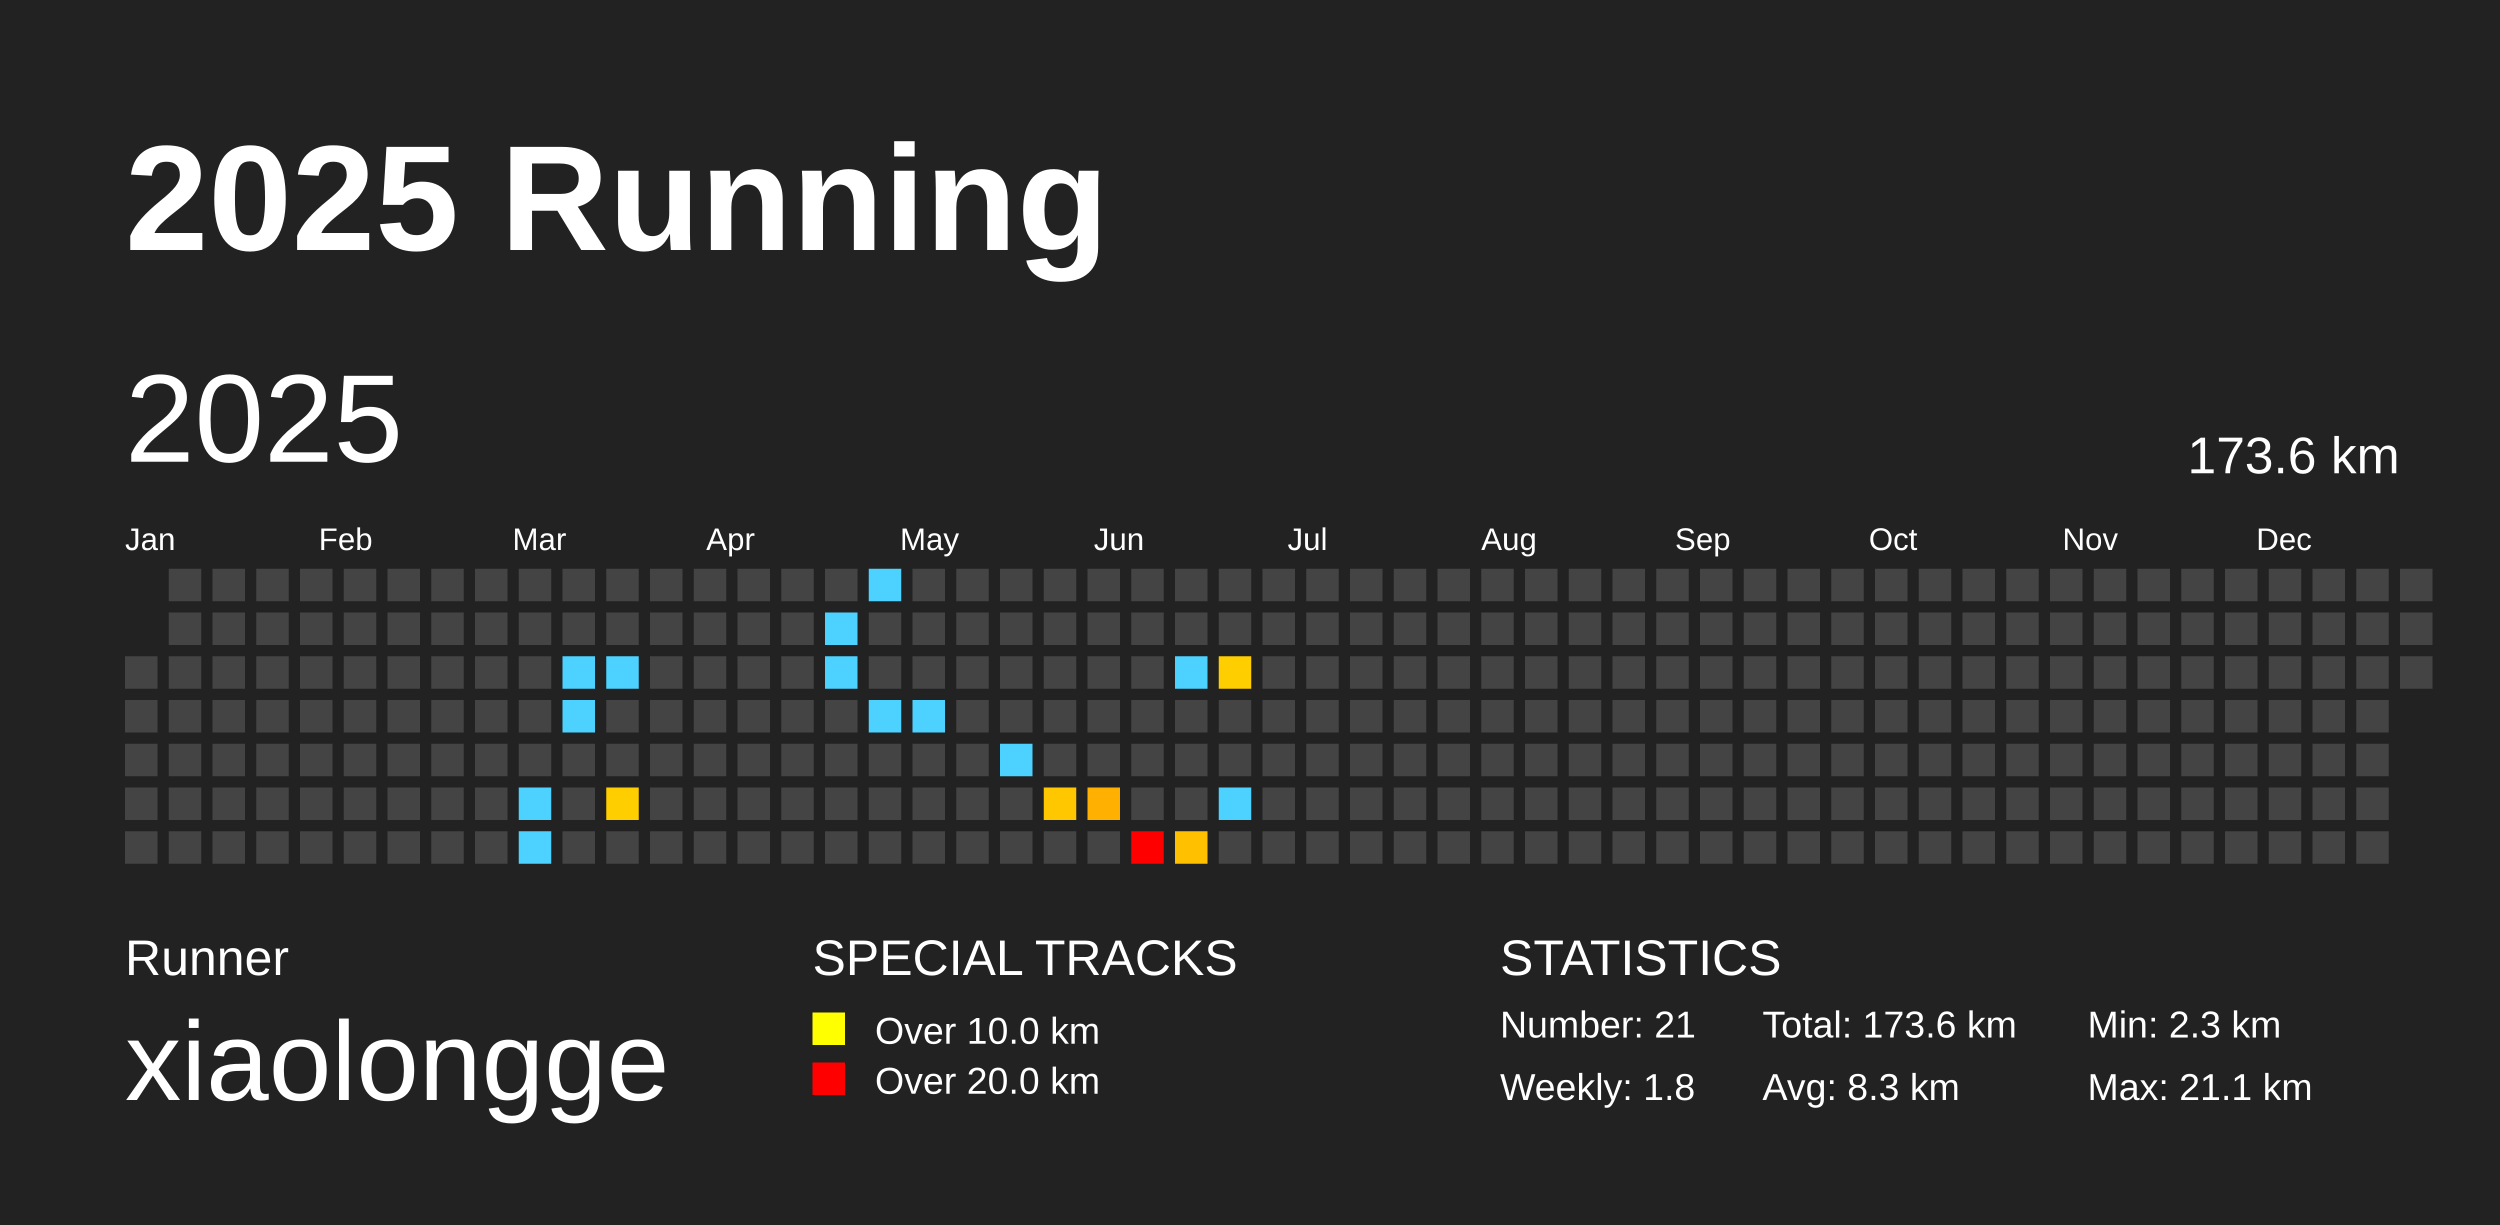
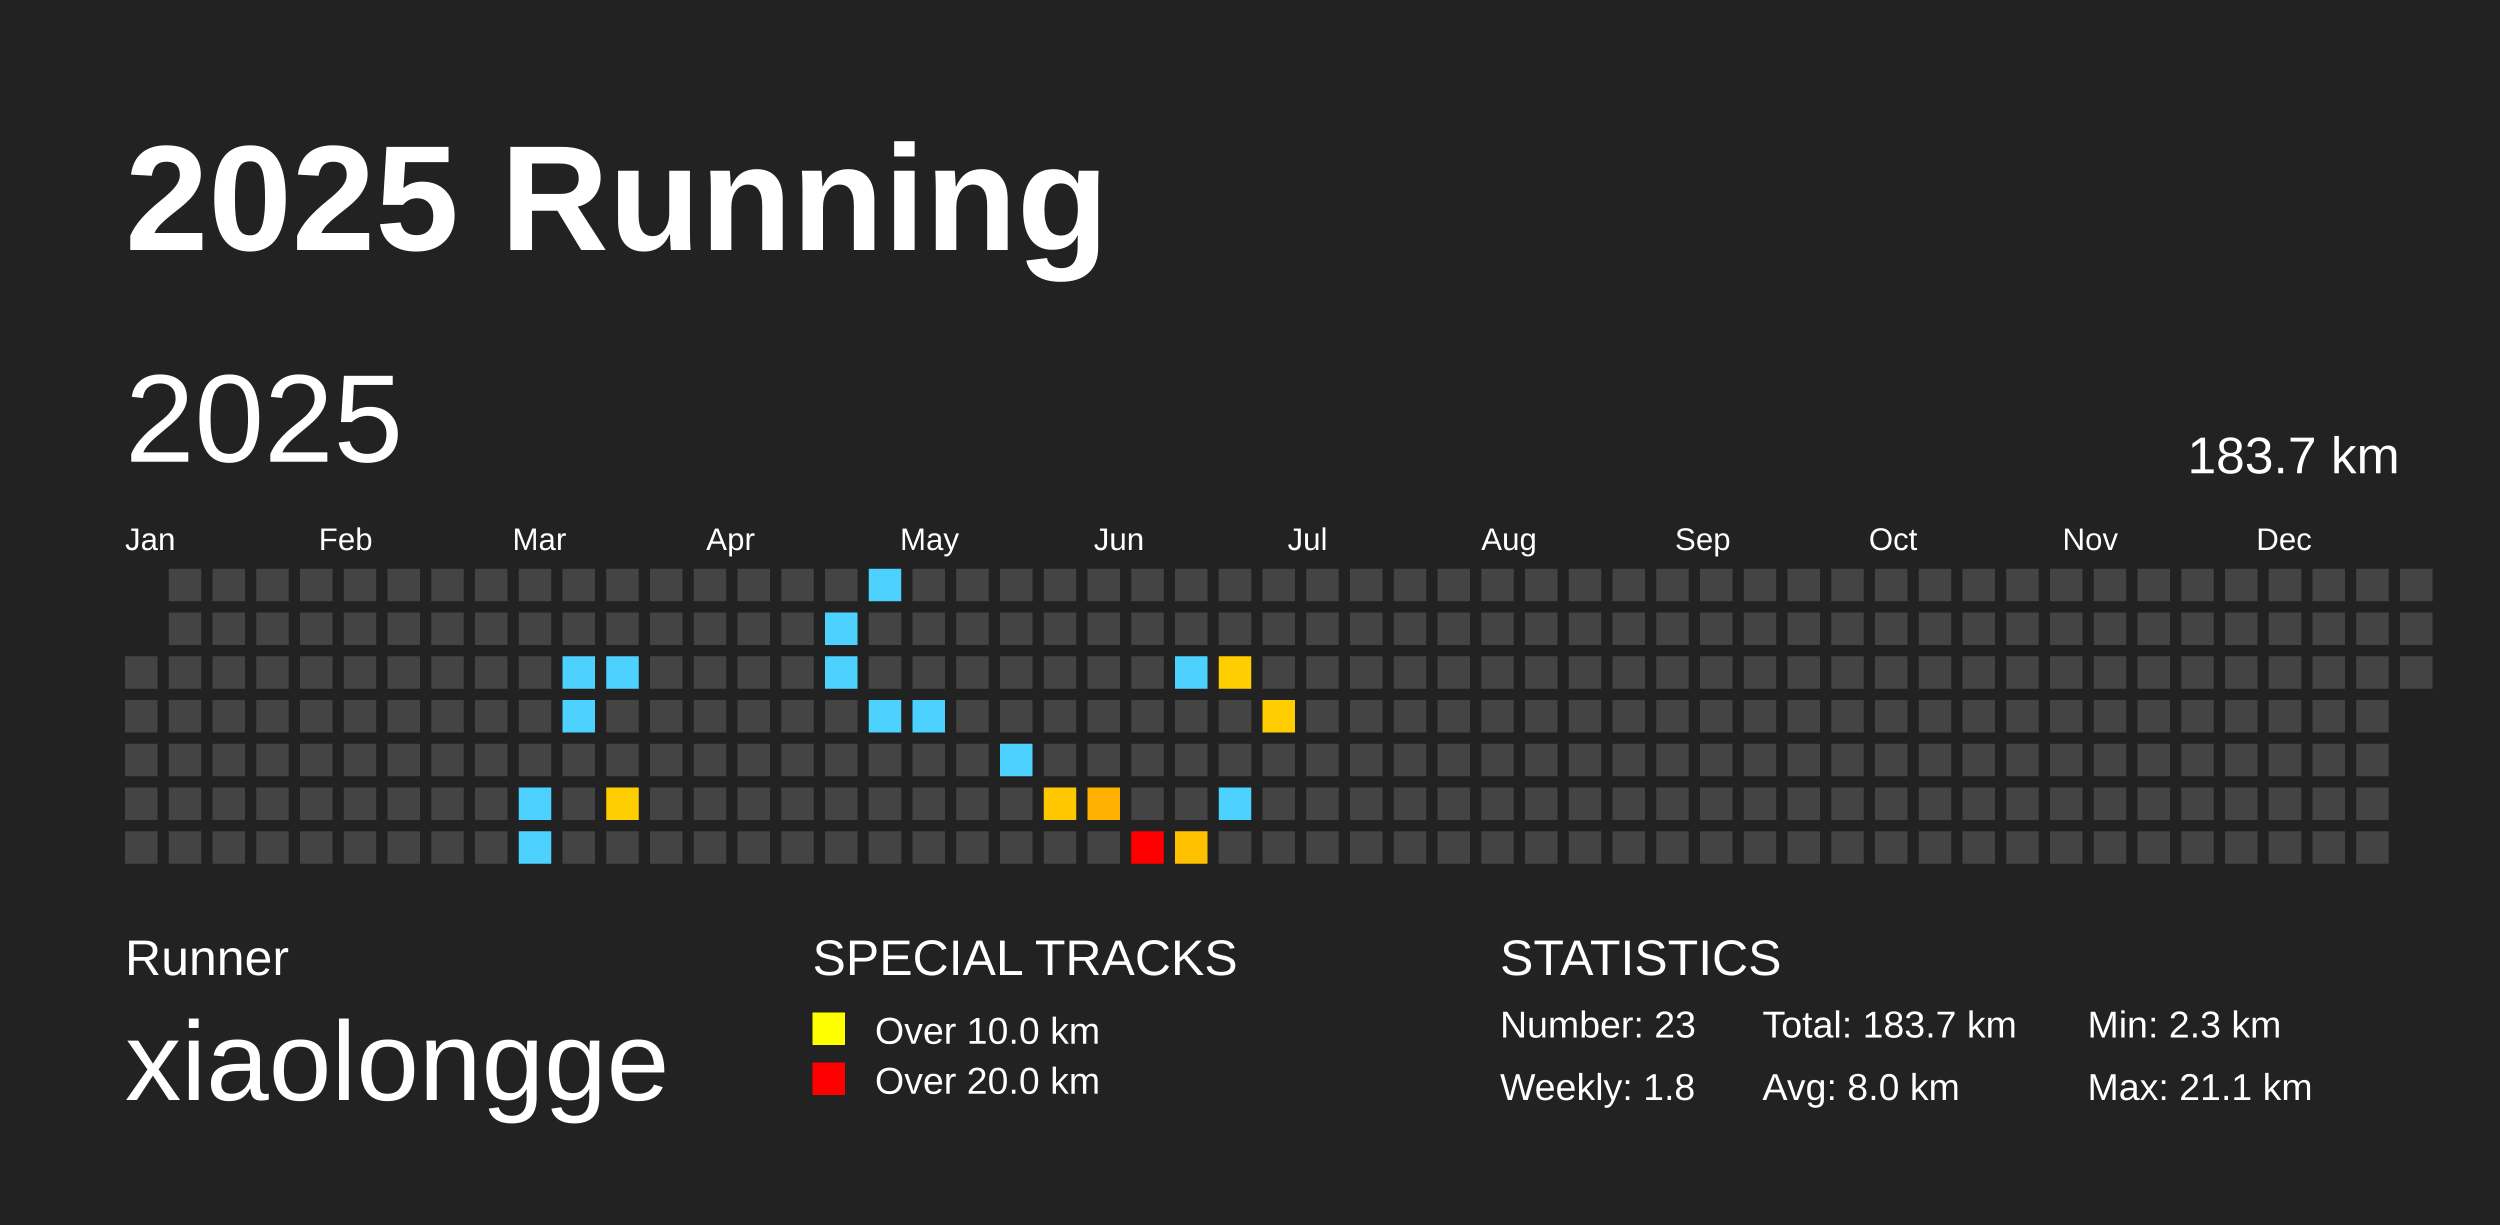
<svg xmlns="http://www.w3.org/2000/svg" baseProfile="full" height="98mm" version="1.1" viewBox="0,0,200,98" width="200mm">
  <defs />
  <rect fill="#222222" height="98" width="200" x="0" y="0" />
  <text fill="#FFFFFF" style="font-size:12px; font-family:Arial; font-weight:bold;" x="10" y="20">2025 Running</text>
  <text fill="#FFFFFF" style="font-size:4px; font-family:Arial" x="10" y="78">Runner</text>
  <text fill="#FFFFFF" style="font-size:9px; font-family:Arial" x="10" y="88">xiaolongge</text>
  <text fill="#FFFFFF" style="font-size:4px; font-family:Arial" x="65" y="78">SPECIAL TRACKS</text>
  <rect fill="yellow" height="2.6" width="2.6" x="65" y="81" />
  <text fill="#FFFFFF" style="font-size:3px; font-family:Arial" x="70" y="83.5">Over 10.0 km</text>
  <rect fill="red" height="2.6" width="2.6" x="65" y="85" />
  <text fill="#FFFFFF" style="font-size:3px; font-family:Arial" x="70" y="87.5">Over 20.0 km</text>
  <text fill="#FFFFFF" style="font-size:4px; font-family:Arial" x="120" y="78">STATISTICS</text>
-   <text fill="#FFFFFF" style="font-size:3px; font-family:Arial" x="120" y="83">Number: 21</text>
+   <text fill="#FFFFFF" style="font-size:3px; font-family:Arial" x="120" y="83">Number: 23</text>
  <text fill="#FFFFFF" style="font-size:3px; font-family:Arial" x="120" y="88">Weekly: 1.8</text>
-   <text fill="#FFFFFF" style="font-size:3px; font-family:Arial" x="141" y="83">Total: 173.6 km</text>
-   <text fill="#FFFFFF" style="font-size:3px; font-family:Arial" x="141" y="88">Avg: 8.3 km</text>
+   <text fill="#FFFFFF" style="font-size:3px; font-family:Arial" x="141" y="83">Total: 183.7 km</text>
+   <text fill="#FFFFFF" style="font-size:3px; font-family:Arial" x="141" y="88">Avg: 8.0 km</text>
  <text fill="#FFFFFF" style="font-size:3px; font-family:Arial" x="167" y="83">Min: 2.3 km</text>
  <text fill="#FFFFFF" style="font-size:3px; font-family:Arial" x="167" y="88">Max: 21.1 km</text>
  <text dominant-baseline="hanging" fill="#FFFFFF" style="font-size:10.0px; font-family:Arial;" x="10" y="30">2025</text>
-   <text dominant-baseline="hanging" fill="#FFFFFF" style="font-size:4.125px; font-family:Arial;" x="175" y="35">173.6 km</text>
+   <text dominant-baseline="hanging" fill="#FFFFFF" style="font-size:4.125px; font-family:Arial;" x="175" y="35">183.7 km</text>
  <text fill="#FFFFFF" style="font-size:2.5px; font-family:Arial" x="10.0" y="44">Jan</text>
  <text fill="#FFFFFF" style="font-size:2.5px; font-family:Arial" x="25.5" y="44">Feb</text>
  <text fill="#FFFFFF" style="font-size:2.5px; font-family:Arial" x="41.0" y="44">Mar</text>
  <text fill="#FFFFFF" style="font-size:2.5px; font-family:Arial" x="56.5" y="44">Apr</text>
  <text fill="#FFFFFF" style="font-size:2.5px; font-family:Arial" x="72.0" y="44">May</text>
  <text fill="#FFFFFF" style="font-size:2.5px; font-family:Arial" x="87.5" y="44">Jun</text>
  <text fill="#FFFFFF" style="font-size:2.5px; font-family:Arial" x="103.0" y="44">Jul</text>
  <text fill="#FFFFFF" style="font-size:2.5px; font-family:Arial" x="118.5" y="44">Aug</text>
  <text fill="#FFFFFF" style="font-size:2.5px; font-family:Arial" x="134.0" y="44">Sep</text>
  <text fill="#FFFFFF" style="font-size:2.5px; font-family:Arial" x="149.5" y="44">Oct</text>
  <text fill="#FFFFFF" style="font-size:2.5px; font-family:Arial" x="165.0" y="44">Nov</text>
  <text fill="#FFFFFF" style="font-size:2.5px; font-family:Arial" x="180.5" y="44">Dec</text>
  <rect fill="#444444" height="2.6" width="2.6" x="10.0" y="52.5" />
  <rect fill="#444444" height="2.6" width="2.6" x="10.0" y="56.0" />
  <rect fill="#444444" height="2.6" width="2.6" x="10.0" y="59.5" />
  <rect fill="#444444" height="2.6" width="2.6" x="10.0" y="63.0" />
  <rect fill="#444444" height="2.6" width="2.6" x="10.0" y="66.5" />
  <rect fill="#444444" height="2.6" width="2.6" x="13.5" y="45.5" />
  <rect fill="#444444" height="2.6" width="2.6" x="13.5" y="49.0" />
  <rect fill="#444444" height="2.6" width="2.6" x="13.5" y="52.5" />
  <rect fill="#444444" height="2.6" width="2.6" x="13.5" y="56.0" />
  <rect fill="#444444" height="2.6" width="2.6" x="13.5" y="59.5" />
  <rect fill="#444444" height="2.6" width="2.6" x="13.5" y="63.0" />
  <rect fill="#444444" height="2.6" width="2.6" x="13.5" y="66.5" />
  <rect fill="#444444" height="2.6" width="2.6" x="17.0" y="45.5" />
  <rect fill="#444444" height="2.6" width="2.6" x="17.0" y="49.0" />
  <rect fill="#444444" height="2.6" width="2.6" x="17.0" y="52.5" />
  <rect fill="#444444" height="2.6" width="2.6" x="17.0" y="56.0" />
  <rect fill="#444444" height="2.6" width="2.6" x="17.0" y="59.5" />
  <rect fill="#444444" height="2.6" width="2.6" x="17.0" y="63.0" />
  <rect fill="#444444" height="2.6" width="2.6" x="17.0" y="66.5" />
  <rect fill="#444444" height="2.6" width="2.6" x="20.5" y="45.5" />
  <rect fill="#444444" height="2.6" width="2.6" x="20.5" y="49.0" />
  <rect fill="#444444" height="2.6" width="2.6" x="20.5" y="52.5" />
  <rect fill="#444444" height="2.6" width="2.6" x="20.5" y="56.0" />
  <rect fill="#444444" height="2.6" width="2.6" x="20.5" y="59.5" />
  <rect fill="#444444" height="2.6" width="2.6" x="20.5" y="63.0" />
  <rect fill="#444444" height="2.6" width="2.6" x="20.5" y="66.5" />
  <rect fill="#444444" height="2.6" width="2.6" x="24.0" y="45.5" />
  <rect fill="#444444" height="2.6" width="2.6" x="24.0" y="49.0" />
  <rect fill="#444444" height="2.6" width="2.6" x="24.0" y="52.5" />
  <rect fill="#444444" height="2.6" width="2.6" x="24.0" y="56.0" />
  <rect fill="#444444" height="2.6" width="2.6" x="24.0" y="59.5" />
  <rect fill="#444444" height="2.6" width="2.6" x="24.0" y="63.0" />
  <rect fill="#444444" height="2.6" width="2.6" x="24.0" y="66.5" />
  <rect fill="#444444" height="2.6" width="2.6" x="27.5" y="45.5" />
  <rect fill="#444444" height="2.6" width="2.6" x="27.5" y="49.0" />
  <rect fill="#444444" height="2.6" width="2.6" x="27.5" y="52.5" />
  <rect fill="#444444" height="2.6" width="2.6" x="27.5" y="56.0" />
  <rect fill="#444444" height="2.6" width="2.6" x="27.5" y="59.5" />
  <rect fill="#444444" height="2.6" width="2.6" x="27.5" y="63.0" />
  <rect fill="#444444" height="2.6" width="2.6" x="27.5" y="66.5" />
  <rect fill="#444444" height="2.6" width="2.6" x="31.0" y="45.5" />
  <rect fill="#444444" height="2.6" width="2.6" x="31.0" y="49.0" />
  <rect fill="#444444" height="2.6" width="2.6" x="31.0" y="52.5" />
  <rect fill="#444444" height="2.6" width="2.6" x="31.0" y="56.0" />
  <rect fill="#444444" height="2.6" width="2.6" x="31.0" y="59.5" />
  <rect fill="#444444" height="2.6" width="2.6" x="31.0" y="63.0" />
  <rect fill="#444444" height="2.6" width="2.6" x="31.0" y="66.5" />
  <rect fill="#444444" height="2.6" width="2.6" x="34.5" y="45.5" />
  <rect fill="#444444" height="2.6" width="2.6" x="34.5" y="49.0" />
  <rect fill="#444444" height="2.6" width="2.6" x="34.5" y="52.5" />
  <rect fill="#444444" height="2.6" width="2.6" x="34.5" y="56.0" />
  <rect fill="#444444" height="2.6" width="2.6" x="34.5" y="59.5" />
  <rect fill="#444444" height="2.6" width="2.6" x="34.5" y="63.0" />
  <rect fill="#444444" height="2.6" width="2.6" x="34.5" y="66.5" />
  <rect fill="#444444" height="2.6" width="2.6" x="38.0" y="45.5" />
  <rect fill="#444444" height="2.6" width="2.6" x="38.0" y="49.0" />
  <rect fill="#444444" height="2.6" width="2.6" x="38.0" y="52.5" />
  <rect fill="#444444" height="2.6" width="2.6" x="38.0" y="56.0" />
  <rect fill="#444444" height="2.6" width="2.6" x="38.0" y="59.5" />
  <rect fill="#444444" height="2.6" width="2.6" x="38.0" y="63.0" />
  <rect fill="#444444" height="2.6" width="2.6" x="38.0" y="66.5" />
  <rect fill="#444444" height="2.6" width="2.6" x="41.5" y="45.5" />
  <rect fill="#444444" height="2.6" width="2.6" x="41.5" y="49.0" />
  <rect fill="#444444" height="2.6" width="2.6" x="41.5" y="52.5" />
  <rect fill="#444444" height="2.6" width="2.6" x="41.5" y="56.0" />
  <rect fill="#444444" height="2.6" width="2.6" x="41.5" y="59.5" />
  <rect fill="#4dd2ff" height="2.6" width="2.6" x="41.5" y="63.0" />
  <rect fill="#4dd2ff" height="2.6" width="2.6" x="41.5" y="66.5" />
  <rect fill="#444444" height="2.6" width="2.6" x="45.0" y="45.5" />
  <rect fill="#444444" height="2.6" width="2.6" x="45.0" y="49.0" />
  <rect fill="#4dd2ff" height="2.6" width="2.6" x="45.0" y="52.5" />
  <rect fill="#4dd2ff" height="2.6" width="2.6" x="45.0" y="56.0" />
  <rect fill="#444444" height="2.6" width="2.6" x="45.0" y="59.5" />
  <rect fill="#444444" height="2.6" width="2.6" x="45.0" y="63.0" />
  <rect fill="#444444" height="2.6" width="2.6" x="45.0" y="66.5" />
  <rect fill="#444444" height="2.6" width="2.6" x="48.5" y="45.5" />
  <rect fill="#444444" height="2.6" width="2.6" x="48.5" y="49.0" />
  <rect fill="#4dd2ff" height="2.6" width="2.6" x="48.5" y="52.5" />
  <rect fill="#444444" height="2.6" width="2.6" x="48.5" y="56.0" />
  <rect fill="#444444" height="2.6" width="2.6" x="48.5" y="59.5" />
  <rect fill="#ffce00" height="2.6" width="2.6" x="48.5" y="63.0" />
  <rect fill="#444444" height="2.6" width="2.6" x="48.5" y="66.5" />
  <rect fill="#444444" height="2.6" width="2.6" x="52.0" y="45.5" />
  <rect fill="#444444" height="2.6" width="2.6" x="52.0" y="49.0" />
  <rect fill="#444444" height="2.6" width="2.6" x="52.0" y="52.5" />
  <rect fill="#444444" height="2.6" width="2.6" x="52.0" y="56.0" />
  <rect fill="#444444" height="2.6" width="2.6" x="52.0" y="59.5" />
  <rect fill="#444444" height="2.6" width="2.6" x="52.0" y="63.0" />
  <rect fill="#444444" height="2.6" width="2.6" x="52.0" y="66.5" />
  <rect fill="#444444" height="2.6" width="2.6" x="55.5" y="45.5" />
  <rect fill="#444444" height="2.6" width="2.6" x="55.5" y="49.0" />
  <rect fill="#444444" height="2.6" width="2.6" x="55.5" y="52.5" />
  <rect fill="#444444" height="2.6" width="2.6" x="55.5" y="56.0" />
  <rect fill="#444444" height="2.6" width="2.6" x="55.5" y="59.5" />
  <rect fill="#444444" height="2.6" width="2.6" x="55.5" y="63.0" />
  <rect fill="#444444" height="2.6" width="2.6" x="55.5" y="66.5" />
  <rect fill="#444444" height="2.6" width="2.6" x="59.0" y="45.5" />
  <rect fill="#444444" height="2.6" width="2.6" x="59.0" y="49.0" />
  <rect fill="#444444" height="2.6" width="2.6" x="59.0" y="52.5" />
  <rect fill="#444444" height="2.6" width="2.6" x="59.0" y="56.0" />
  <rect fill="#444444" height="2.6" width="2.6" x="59.0" y="59.5" />
  <rect fill="#444444" height="2.6" width="2.6" x="59.0" y="63.0" />
  <rect fill="#444444" height="2.6" width="2.6" x="59.0" y="66.5" />
  <rect fill="#444444" height="2.6" width="2.6" x="62.5" y="45.5" />
  <rect fill="#444444" height="2.6" width="2.6" x="62.5" y="49.0" />
  <rect fill="#444444" height="2.6" width="2.6" x="62.5" y="52.5" />
  <rect fill="#444444" height="2.6" width="2.6" x="62.5" y="56.0" />
  <rect fill="#444444" height="2.6" width="2.6" x="62.5" y="59.5" />
  <rect fill="#444444" height="2.6" width="2.6" x="62.5" y="63.0" />
  <rect fill="#444444" height="2.6" width="2.6" x="62.5" y="66.5" />
  <rect fill="#444444" height="2.6" width="2.6" x="66.0" y="45.5" />
  <rect fill="#4dd2ff" height="2.6" width="2.6" x="66.0" y="49.0" />
  <rect fill="#4dd2ff" height="2.6" width="2.6" x="66.0" y="52.5" />
  <rect fill="#444444" height="2.6" width="2.6" x="66.0" y="56.0" />
  <rect fill="#444444" height="2.6" width="2.6" x="66.0" y="59.5" />
  <rect fill="#444444" height="2.6" width="2.6" x="66.0" y="63.0" />
  <rect fill="#444444" height="2.6" width="2.6" x="66.0" y="66.5" />
  <rect fill="#4dd2ff" height="2.6" width="2.6" x="69.5" y="45.5" />
  <rect fill="#444444" height="2.6" width="2.6" x="69.5" y="49.0" />
  <rect fill="#444444" height="2.6" width="2.6" x="69.5" y="52.5" />
  <rect fill="#4dd2ff" height="2.6" width="2.6" x="69.5" y="56.0" />
  <rect fill="#444444" height="2.6" width="2.6" x="69.5" y="59.5" />
  <rect fill="#444444" height="2.6" width="2.6" x="69.5" y="63.0" />
  <rect fill="#444444" height="2.6" width="2.6" x="69.5" y="66.5" />
  <rect fill="#444444" height="2.6" width="2.6" x="73.0" y="45.5" />
  <rect fill="#444444" height="2.6" width="2.6" x="73.0" y="49.0" />
  <rect fill="#444444" height="2.6" width="2.6" x="73.0" y="52.5" />
  <rect fill="#4dd2ff" height="2.6" width="2.6" x="73.0" y="56.0" />
  <rect fill="#444444" height="2.6" width="2.6" x="73.0" y="59.5" />
  <rect fill="#444444" height="2.6" width="2.6" x="73.0" y="63.0" />
  <rect fill="#444444" height="2.6" width="2.6" x="73.0" y="66.5" />
  <rect fill="#444444" height="2.6" width="2.6" x="76.5" y="45.5" />
  <rect fill="#444444" height="2.6" width="2.6" x="76.5" y="49.0" />
  <rect fill="#444444" height="2.6" width="2.6" x="76.5" y="52.5" />
  <rect fill="#444444" height="2.6" width="2.6" x="76.5" y="56.0" />
  <rect fill="#444444" height="2.6" width="2.6" x="76.5" y="59.5" />
  <rect fill="#444444" height="2.6" width="2.6" x="76.5" y="63.0" />
  <rect fill="#444444" height="2.6" width="2.6" x="76.5" y="66.5" />
  <rect fill="#444444" height="2.6" width="2.6" x="80.0" y="45.5" />
  <rect fill="#444444" height="2.6" width="2.6" x="80.0" y="49.0" />
  <rect fill="#444444" height="2.6" width="2.6" x="80.0" y="52.5" />
  <rect fill="#444444" height="2.6" width="2.6" x="80.0" y="56.0" />
  <rect fill="#4dd2ff" height="2.6" width="2.6" x="80.0" y="59.5" />
  <rect fill="#444444" height="2.6" width="2.6" x="80.0" y="63.0" />
  <rect fill="#444444" height="2.6" width="2.6" x="80.0" y="66.5" />
  <rect fill="#444444" height="2.6" width="2.6" x="83.5" y="45.5" />
  <rect fill="#444444" height="2.6" width="2.6" x="83.5" y="49.0" />
  <rect fill="#444444" height="2.6" width="2.6" x="83.5" y="52.5" />
  <rect fill="#444444" height="2.6" width="2.6" x="83.5" y="56.0" />
  <rect fill="#444444" height="2.6" width="2.6" x="83.5" y="59.5" />
  <rect fill="#ffc700" height="2.6" width="2.6" x="83.5" y="63.0" />
  <rect fill="#444444" height="2.6" width="2.6" x="83.5" y="66.5" />
  <rect fill="#444444" height="2.6" width="2.6" x="87.0" y="45.5" />
  <rect fill="#444444" height="2.6" width="2.6" x="87.0" y="49.0" />
  <rect fill="#444444" height="2.6" width="2.6" x="87.0" y="52.5" />
  <rect fill="#444444" height="2.6" width="2.6" x="87.0" y="56.0" />
  <rect fill="#444444" height="2.6" width="2.6" x="87.0" y="59.5" />
  <rect fill="#ffb000" height="2.6" width="2.6" x="87.0" y="63.0" />
  <rect fill="#444444" height="2.6" width="2.6" x="87.0" y="66.5" />
  <rect fill="#444444" height="2.6" width="2.6" x="90.5" y="45.5" />
  <rect fill="#444444" height="2.6" width="2.6" x="90.5" y="49.0" />
  <rect fill="#444444" height="2.6" width="2.6" x="90.5" y="52.5" />
  <rect fill="#444444" height="2.6" width="2.6" x="90.5" y="56.0" />
  <rect fill="#444444" height="2.6" width="2.6" x="90.5" y="59.5" />
  <rect fill="#444444" height="2.6" width="2.6" x="90.5" y="63.0" />
  <rect fill="red" height="2.6" width="2.6" x="90.5" y="66.5" />
  <rect fill="#444444" height="2.6" width="2.6" x="94.0" y="45.5" />
  <rect fill="#444444" height="2.6" width="2.6" x="94.0" y="49.0" />
  <rect fill="#4dd2ff" height="2.6" width="2.6" x="94.0" y="52.5" />
  <rect fill="#444444" height="2.6" width="2.6" x="94.0" y="56.0" />
  <rect fill="#444444" height="2.6" width="2.6" x="94.0" y="59.5" />
  <rect fill="#444444" height="2.6" width="2.6" x="94.0" y="63.0" />
  <rect fill="#ffc000" height="2.6" width="2.6" x="94.0" y="66.5" />
  <rect fill="#444444" height="2.6" width="2.6" x="97.5" y="45.5" />
  <rect fill="#444444" height="2.6" width="2.6" x="97.5" y="49.0" />
  <rect fill="#ffce00" height="2.6" width="2.6" x="97.5" y="52.5" />
  <rect fill="#444444" height="2.6" width="2.6" x="97.5" y="56.0" />
  <rect fill="#444444" height="2.6" width="2.6" x="97.5" y="59.5" />
  <rect fill="#4dd2ff" height="2.6" width="2.6" x="97.5" y="63.0" />
  <rect fill="#444444" height="2.6" width="2.6" x="97.5" y="66.5" />
  <rect fill="#444444" height="2.6" width="2.6" x="101.0" y="45.5" />
  <rect fill="#444444" height="2.6" width="2.6" x="101.0" y="49.0" />
  <rect fill="#444444" height="2.6" width="2.6" x="101.0" y="52.5" />
-   <rect fill="#444444" height="2.6" width="2.6" x="101.0" y="56.0" />
+   <rect fill="#ffcd00" height="2.6" width="2.6" x="101.0" y="56.0" />
  <rect fill="#444444" height="2.6" width="2.6" x="101.0" y="59.5" />
  <rect fill="#444444" height="2.6" width="2.6" x="101.0" y="63.0" />
  <rect fill="#444444" height="2.6" width="2.6" x="101.0" y="66.5" />
  <rect fill="#444444" height="2.6" width="2.6" x="104.5" y="45.5" />
  <rect fill="#444444" height="2.6" width="2.6" x="104.5" y="49.0" />
  <rect fill="#444444" height="2.6" width="2.6" x="104.5" y="52.5" />
  <rect fill="#444444" height="2.6" width="2.6" x="104.5" y="56.0" />
  <rect fill="#444444" height="2.6" width="2.6" x="104.5" y="59.5" />
  <rect fill="#444444" height="2.6" width="2.6" x="104.5" y="63.0" />
  <rect fill="#444444" height="2.6" width="2.6" x="104.5" y="66.5" />
  <rect fill="#444444" height="2.6" width="2.6" x="108.0" y="45.5" />
  <rect fill="#444444" height="2.6" width="2.6" x="108.0" y="49.0" />
  <rect fill="#444444" height="2.6" width="2.6" x="108.0" y="52.5" />
  <rect fill="#444444" height="2.6" width="2.6" x="108.0" y="56.0" />
  <rect fill="#444444" height="2.6" width="2.6" x="108.0" y="59.5" />
  <rect fill="#444444" height="2.6" width="2.6" x="108.0" y="63.0" />
  <rect fill="#444444" height="2.6" width="2.6" x="108.0" y="66.5" />
  <rect fill="#444444" height="2.6" width="2.6" x="111.5" y="45.5" />
  <rect fill="#444444" height="2.6" width="2.6" x="111.5" y="49.0" />
  <rect fill="#444444" height="2.6" width="2.6" x="111.5" y="52.5" />
  <rect fill="#444444" height="2.6" width="2.6" x="111.5" y="56.0" />
  <rect fill="#444444" height="2.6" width="2.6" x="111.5" y="59.5" />
  <rect fill="#444444" height="2.6" width="2.6" x="111.5" y="63.0" />
  <rect fill="#444444" height="2.6" width="2.6" x="111.5" y="66.5" />
  <rect fill="#444444" height="2.6" width="2.6" x="115.0" y="45.5" />
  <rect fill="#444444" height="2.6" width="2.6" x="115.0" y="49.0" />
  <rect fill="#444444" height="2.6" width="2.6" x="115.0" y="52.5" />
  <rect fill="#444444" height="2.6" width="2.6" x="115.0" y="56.0" />
  <rect fill="#444444" height="2.6" width="2.6" x="115.0" y="59.5" />
  <rect fill="#444444" height="2.6" width="2.6" x="115.0" y="63.0" />
  <rect fill="#444444" height="2.6" width="2.6" x="115.0" y="66.5" />
  <rect fill="#444444" height="2.6" width="2.6" x="118.5" y="45.5" />
  <rect fill="#444444" height="2.6" width="2.6" x="118.5" y="49.0" />
  <rect fill="#444444" height="2.6" width="2.6" x="118.5" y="52.5" />
  <rect fill="#444444" height="2.6" width="2.6" x="118.5" y="56.0" />
  <rect fill="#444444" height="2.6" width="2.6" x="118.5" y="59.5" />
  <rect fill="#444444" height="2.6" width="2.6" x="118.5" y="63.0" />
  <rect fill="#444444" height="2.6" width="2.6" x="118.5" y="66.5" />
  <rect fill="#444444" height="2.6" width="2.6" x="122.0" y="45.5" />
  <rect fill="#444444" height="2.6" width="2.6" x="122.0" y="49.0" />
  <rect fill="#444444" height="2.6" width="2.6" x="122.0" y="52.5" />
  <rect fill="#444444" height="2.6" width="2.6" x="122.0" y="56.0" />
  <rect fill="#444444" height="2.6" width="2.6" x="122.0" y="59.5" />
  <rect fill="#444444" height="2.6" width="2.6" x="122.0" y="63.0" />
  <rect fill="#444444" height="2.6" width="2.6" x="122.0" y="66.5" />
  <rect fill="#444444" height="2.6" width="2.6" x="125.5" y="45.5" />
  <rect fill="#444444" height="2.6" width="2.6" x="125.5" y="49.0" />
  <rect fill="#444444" height="2.6" width="2.6" x="125.5" y="52.5" />
  <rect fill="#444444" height="2.6" width="2.6" x="125.5" y="56.0" />
  <rect fill="#444444" height="2.6" width="2.6" x="125.5" y="59.5" />
  <rect fill="#444444" height="2.6" width="2.6" x="125.5" y="63.0" />
  <rect fill="#444444" height="2.6" width="2.6" x="125.5" y="66.5" />
  <rect fill="#444444" height="2.6" width="2.6" x="129.0" y="45.5" />
  <rect fill="#444444" height="2.6" width="2.6" x="129.0" y="49.0" />
  <rect fill="#444444" height="2.6" width="2.6" x="129.0" y="52.5" />
  <rect fill="#444444" height="2.6" width="2.6" x="129.0" y="56.0" />
  <rect fill="#444444" height="2.6" width="2.6" x="129.0" y="59.5" />
  <rect fill="#444444" height="2.6" width="2.6" x="129.0" y="63.0" />
  <rect fill="#444444" height="2.6" width="2.6" x="129.0" y="66.5" />
  <rect fill="#444444" height="2.6" width="2.6" x="132.5" y="45.5" />
  <rect fill="#444444" height="2.6" width="2.6" x="132.5" y="49.0" />
  <rect fill="#444444" height="2.6" width="2.6" x="132.5" y="52.5" />
  <rect fill="#444444" height="2.6" width="2.6" x="132.5" y="56.0" />
  <rect fill="#444444" height="2.6" width="2.6" x="132.5" y="59.5" />
  <rect fill="#444444" height="2.6" width="2.6" x="132.5" y="63.0" />
  <rect fill="#444444" height="2.6" width="2.6" x="132.5" y="66.5" />
  <rect fill="#444444" height="2.6" width="2.6" x="136.0" y="45.5" />
  <rect fill="#444444" height="2.6" width="2.6" x="136.0" y="49.0" />
  <rect fill="#444444" height="2.6" width="2.6" x="136.0" y="52.5" />
  <rect fill="#444444" height="2.6" width="2.6" x="136.0" y="56.0" />
  <rect fill="#444444" height="2.6" width="2.6" x="136.0" y="59.5" />
  <rect fill="#444444" height="2.6" width="2.6" x="136.0" y="63.0" />
  <rect fill="#444444" height="2.6" width="2.6" x="136.0" y="66.5" />
  <rect fill="#444444" height="2.6" width="2.6" x="139.5" y="45.5" />
  <rect fill="#444444" height="2.6" width="2.6" x="139.5" y="49.0" />
  <rect fill="#444444" height="2.6" width="2.6" x="139.5" y="52.5" />
  <rect fill="#444444" height="2.6" width="2.6" x="139.5" y="56.0" />
  <rect fill="#444444" height="2.6" width="2.6" x="139.5" y="59.5" />
  <rect fill="#444444" height="2.6" width="2.6" x="139.5" y="63.0" />
  <rect fill="#444444" height="2.6" width="2.6" x="139.5" y="66.5" />
  <rect fill="#444444" height="2.6" width="2.6" x="143.0" y="45.5" />
  <rect fill="#444444" height="2.6" width="2.6" x="143.0" y="49.0" />
  <rect fill="#444444" height="2.6" width="2.6" x="143.0" y="52.5" />
  <rect fill="#444444" height="2.6" width="2.6" x="143.0" y="56.0" />
  <rect fill="#444444" height="2.6" width="2.6" x="143.0" y="59.5" />
  <rect fill="#444444" height="2.6" width="2.6" x="143.0" y="63.0" />
  <rect fill="#444444" height="2.6" width="2.6" x="143.0" y="66.5" />
  <rect fill="#444444" height="2.6" width="2.6" x="146.5" y="45.5" />
  <rect fill="#444444" height="2.6" width="2.6" x="146.5" y="49.0" />
  <rect fill="#444444" height="2.6" width="2.6" x="146.5" y="52.5" />
  <rect fill="#444444" height="2.6" width="2.6" x="146.5" y="56.0" />
  <rect fill="#444444" height="2.6" width="2.6" x="146.5" y="59.5" />
  <rect fill="#444444" height="2.6" width="2.6" x="146.5" y="63.0" />
  <rect fill="#444444" height="2.6" width="2.6" x="146.5" y="66.5" />
  <rect fill="#444444" height="2.6" width="2.6" x="150.0" y="45.5" />
  <rect fill="#444444" height="2.6" width="2.6" x="150.0" y="49.0" />
  <rect fill="#444444" height="2.6" width="2.6" x="150.0" y="52.5" />
  <rect fill="#444444" height="2.6" width="2.6" x="150.0" y="56.0" />
  <rect fill="#444444" height="2.6" width="2.6" x="150.0" y="59.5" />
  <rect fill="#444444" height="2.6" width="2.6" x="150.0" y="63.0" />
  <rect fill="#444444" height="2.6" width="2.6" x="150.0" y="66.5" />
  <rect fill="#444444" height="2.6" width="2.6" x="153.5" y="45.5" />
  <rect fill="#444444" height="2.6" width="2.6" x="153.5" y="49.0" />
  <rect fill="#444444" height="2.6" width="2.6" x="153.5" y="52.5" />
  <rect fill="#444444" height="2.6" width="2.6" x="153.5" y="56.0" />
  <rect fill="#444444" height="2.6" width="2.6" x="153.5" y="59.5" />
  <rect fill="#444444" height="2.6" width="2.6" x="153.5" y="63.0" />
  <rect fill="#444444" height="2.6" width="2.6" x="153.5" y="66.5" />
  <rect fill="#444444" height="2.6" width="2.6" x="157.0" y="45.5" />
  <rect fill="#444444" height="2.6" width="2.6" x="157.0" y="49.0" />
  <rect fill="#444444" height="2.6" width="2.6" x="157.0" y="52.5" />
  <rect fill="#444444" height="2.6" width="2.6" x="157.0" y="56.0" />
  <rect fill="#444444" height="2.6" width="2.6" x="157.0" y="59.5" />
  <rect fill="#444444" height="2.6" width="2.6" x="157.0" y="63.0" />
  <rect fill="#444444" height="2.6" width="2.6" x="157.0" y="66.5" />
  <rect fill="#444444" height="2.6" width="2.6" x="160.5" y="45.5" />
  <rect fill="#444444" height="2.6" width="2.6" x="160.5" y="49.0" />
  <rect fill="#444444" height="2.6" width="2.6" x="160.5" y="52.5" />
  <rect fill="#444444" height="2.6" width="2.6" x="160.5" y="56.0" />
  <rect fill="#444444" height="2.6" width="2.6" x="160.5" y="59.5" />
  <rect fill="#444444" height="2.6" width="2.6" x="160.5" y="63.0" />
  <rect fill="#444444" height="2.6" width="2.6" x="160.5" y="66.5" />
  <rect fill="#444444" height="2.6" width="2.6" x="164.0" y="45.5" />
  <rect fill="#444444" height="2.6" width="2.6" x="164.0" y="49.0" />
  <rect fill="#444444" height="2.6" width="2.6" x="164.0" y="52.5" />
  <rect fill="#444444" height="2.6" width="2.6" x="164.0" y="56.0" />
  <rect fill="#444444" height="2.6" width="2.6" x="164.0" y="59.5" />
  <rect fill="#444444" height="2.6" width="2.6" x="164.0" y="63.0" />
  <rect fill="#444444" height="2.6" width="2.6" x="164.0" y="66.5" />
  <rect fill="#444444" height="2.6" width="2.6" x="167.5" y="45.5" />
  <rect fill="#444444" height="2.6" width="2.6" x="167.5" y="49.0" />
  <rect fill="#444444" height="2.6" width="2.6" x="167.5" y="52.5" />
  <rect fill="#444444" height="2.6" width="2.6" x="167.5" y="56.0" />
  <rect fill="#444444" height="2.6" width="2.6" x="167.5" y="59.5" />
  <rect fill="#444444" height="2.6" width="2.6" x="167.5" y="63.0" />
  <rect fill="#444444" height="2.6" width="2.6" x="167.5" y="66.5" />
  <rect fill="#444444" height="2.6" width="2.6" x="171.0" y="45.5" />
  <rect fill="#444444" height="2.6" width="2.6" x="171.0" y="49.0" />
  <rect fill="#444444" height="2.6" width="2.6" x="171.0" y="52.5" />
  <rect fill="#444444" height="2.6" width="2.6" x="171.0" y="56.0" />
  <rect fill="#444444" height="2.6" width="2.6" x="171.0" y="59.5" />
  <rect fill="#444444" height="2.6" width="2.6" x="171.0" y="63.0" />
  <rect fill="#444444" height="2.6" width="2.6" x="171.0" y="66.5" />
  <rect fill="#444444" height="2.6" width="2.6" x="174.5" y="45.5" />
  <rect fill="#444444" height="2.6" width="2.6" x="174.5" y="49.0" />
  <rect fill="#444444" height="2.6" width="2.6" x="174.5" y="52.5" />
  <rect fill="#444444" height="2.6" width="2.6" x="174.5" y="56.0" />
  <rect fill="#444444" height="2.6" width="2.6" x="174.5" y="59.5" />
  <rect fill="#444444" height="2.6" width="2.6" x="174.5" y="63.0" />
  <rect fill="#444444" height="2.6" width="2.6" x="174.5" y="66.5" />
  <rect fill="#444444" height="2.6" width="2.6" x="178.0" y="45.5" />
  <rect fill="#444444" height="2.6" width="2.6" x="178.0" y="49.0" />
  <rect fill="#444444" height="2.6" width="2.6" x="178.0" y="52.5" />
  <rect fill="#444444" height="2.6" width="2.6" x="178.0" y="56.0" />
  <rect fill="#444444" height="2.6" width="2.6" x="178.0" y="59.5" />
  <rect fill="#444444" height="2.6" width="2.6" x="178.0" y="63.0" />
  <rect fill="#444444" height="2.6" width="2.6" x="178.0" y="66.5" />
  <rect fill="#444444" height="2.6" width="2.6" x="181.5" y="45.5" />
  <rect fill="#444444" height="2.6" width="2.6" x="181.5" y="49.0" />
  <rect fill="#444444" height="2.6" width="2.6" x="181.5" y="52.5" />
  <rect fill="#444444" height="2.6" width="2.6" x="181.5" y="56.0" />
  <rect fill="#444444" height="2.6" width="2.6" x="181.5" y="59.5" />
  <rect fill="#444444" height="2.6" width="2.6" x="181.5" y="63.0" />
  <rect fill="#444444" height="2.6" width="2.6" x="181.5" y="66.5" />
  <rect fill="#444444" height="2.6" width="2.6" x="185.0" y="45.5" />
  <rect fill="#444444" height="2.6" width="2.6" x="185.0" y="49.0" />
  <rect fill="#444444" height="2.6" width="2.6" x="185.0" y="52.5" />
  <rect fill="#444444" height="2.6" width="2.6" x="185.0" y="56.0" />
  <rect fill="#444444" height="2.6" width="2.6" x="185.0" y="59.5" />
  <rect fill="#444444" height="2.6" width="2.6" x="185.0" y="63.0" />
  <rect fill="#444444" height="2.6" width="2.6" x="185.0" y="66.5" />
  <rect fill="#444444" height="2.6" width="2.6" x="188.5" y="45.5" />
  <rect fill="#444444" height="2.6" width="2.6" x="188.5" y="49.0" />
  <rect fill="#444444" height="2.6" width="2.6" x="188.5" y="52.5" />
  <rect fill="#444444" height="2.6" width="2.6" x="188.5" y="56.0" />
  <rect fill="#444444" height="2.6" width="2.6" x="188.5" y="59.5" />
  <rect fill="#444444" height="2.6" width="2.6" x="188.5" y="63.0" />
  <rect fill="#444444" height="2.6" width="2.6" x="188.5" y="66.5" />
  <rect fill="#444444" height="2.6" width="2.6" x="192.0" y="45.5" />
  <rect fill="#444444" height="2.6" width="2.6" x="192.0" y="49.0" />
  <rect fill="#444444" height="2.6" width="2.6" x="192.0" y="52.5" />
</svg>
